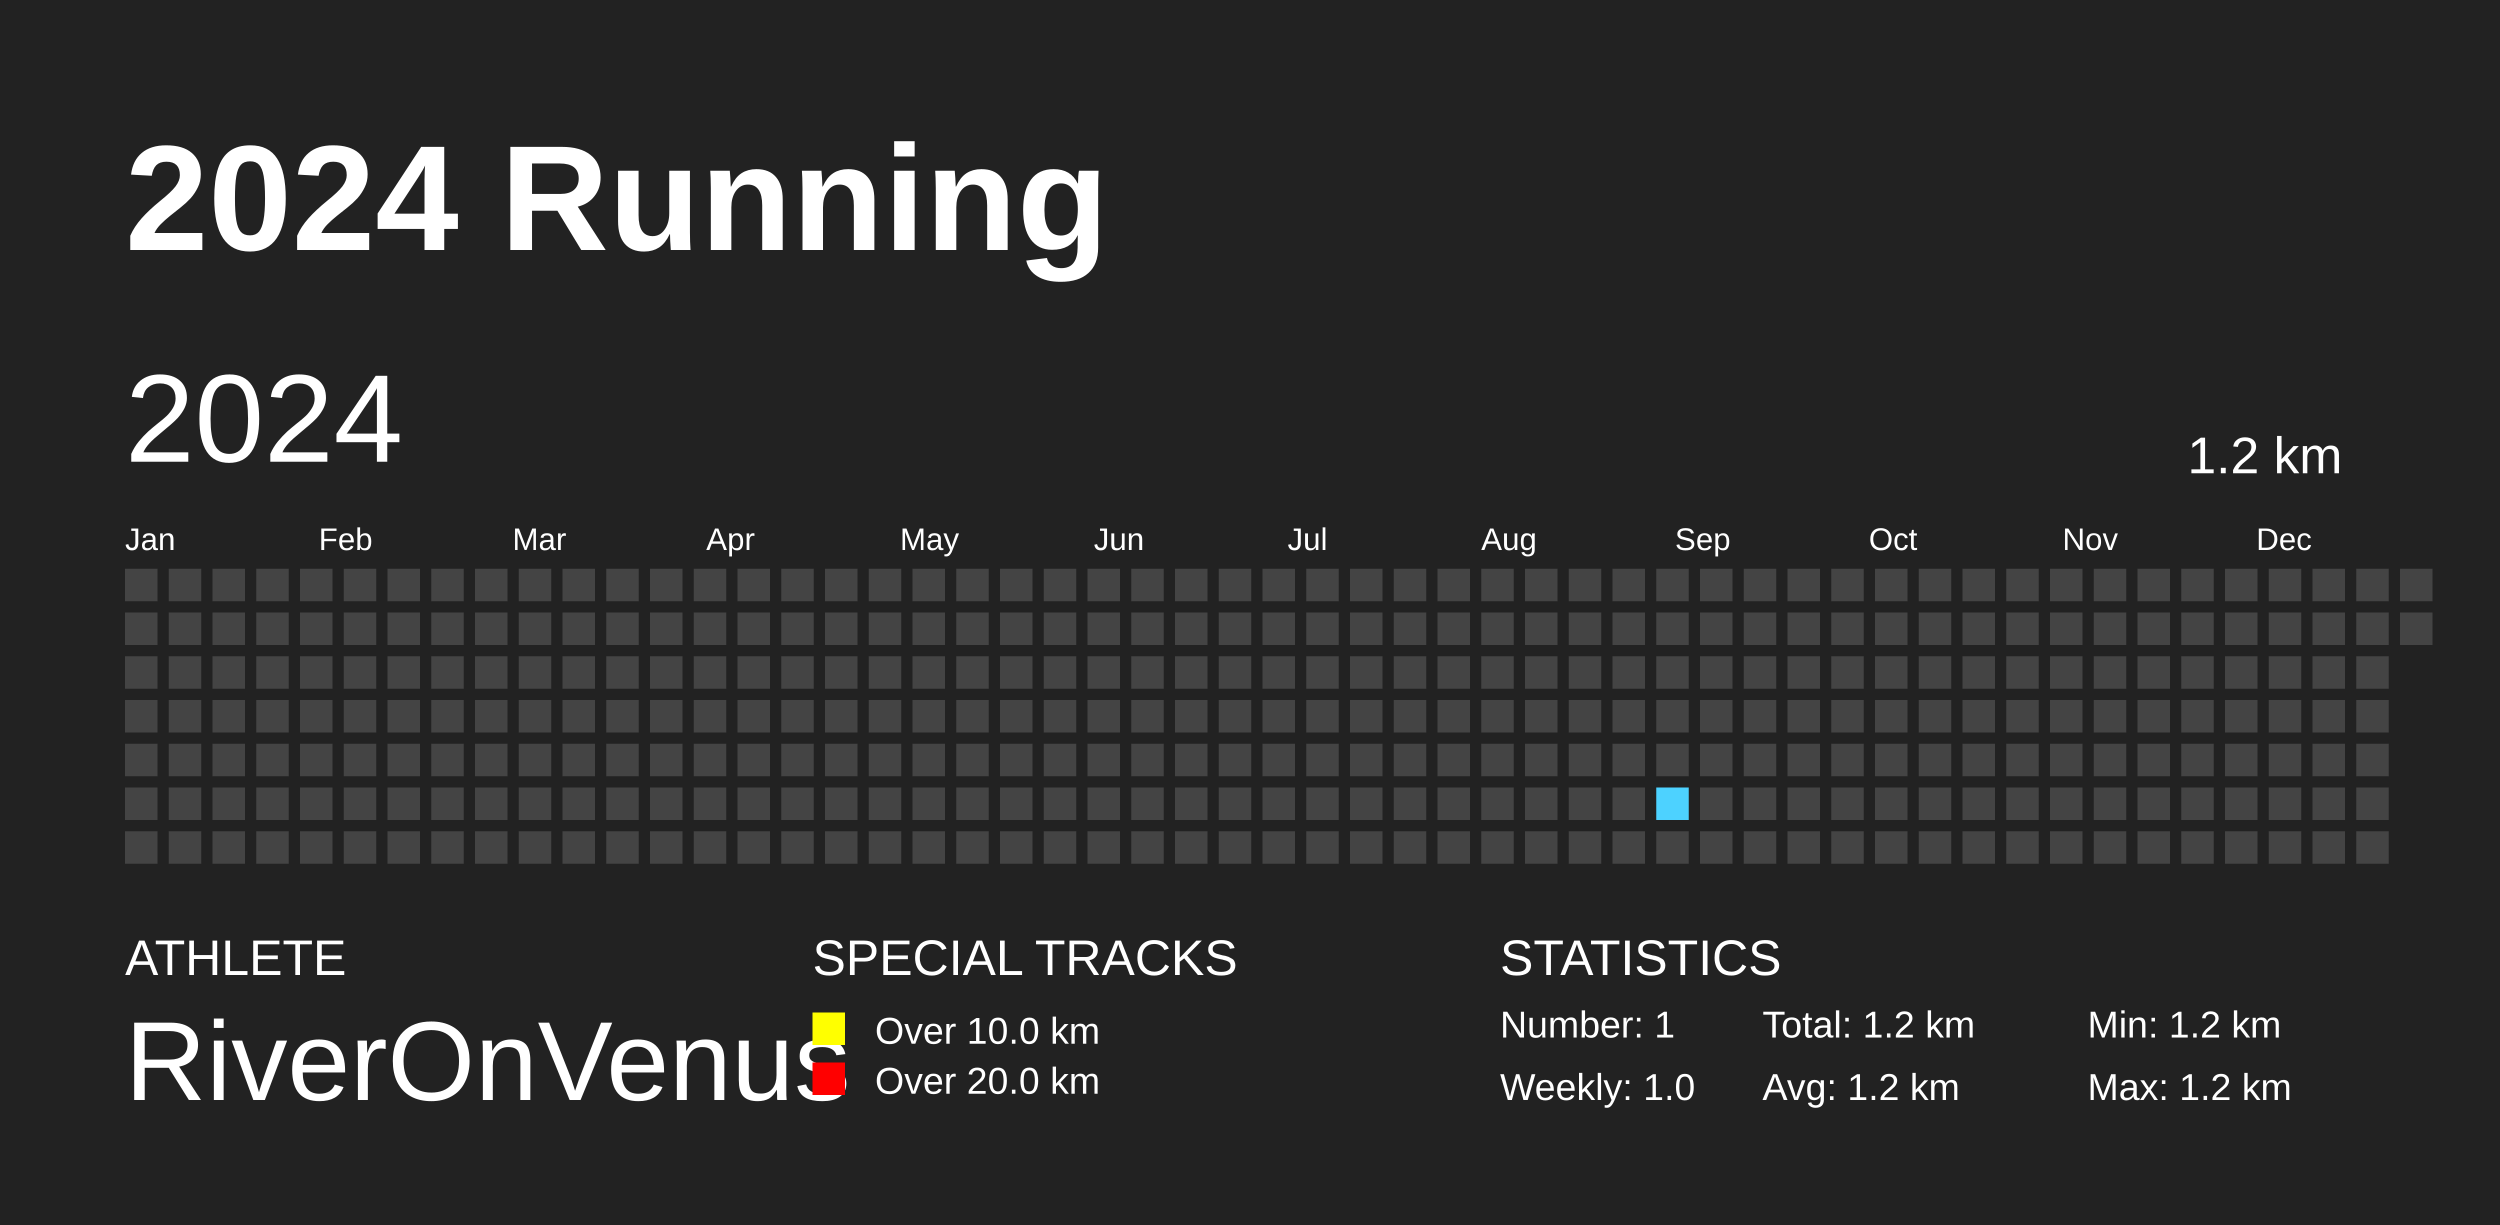
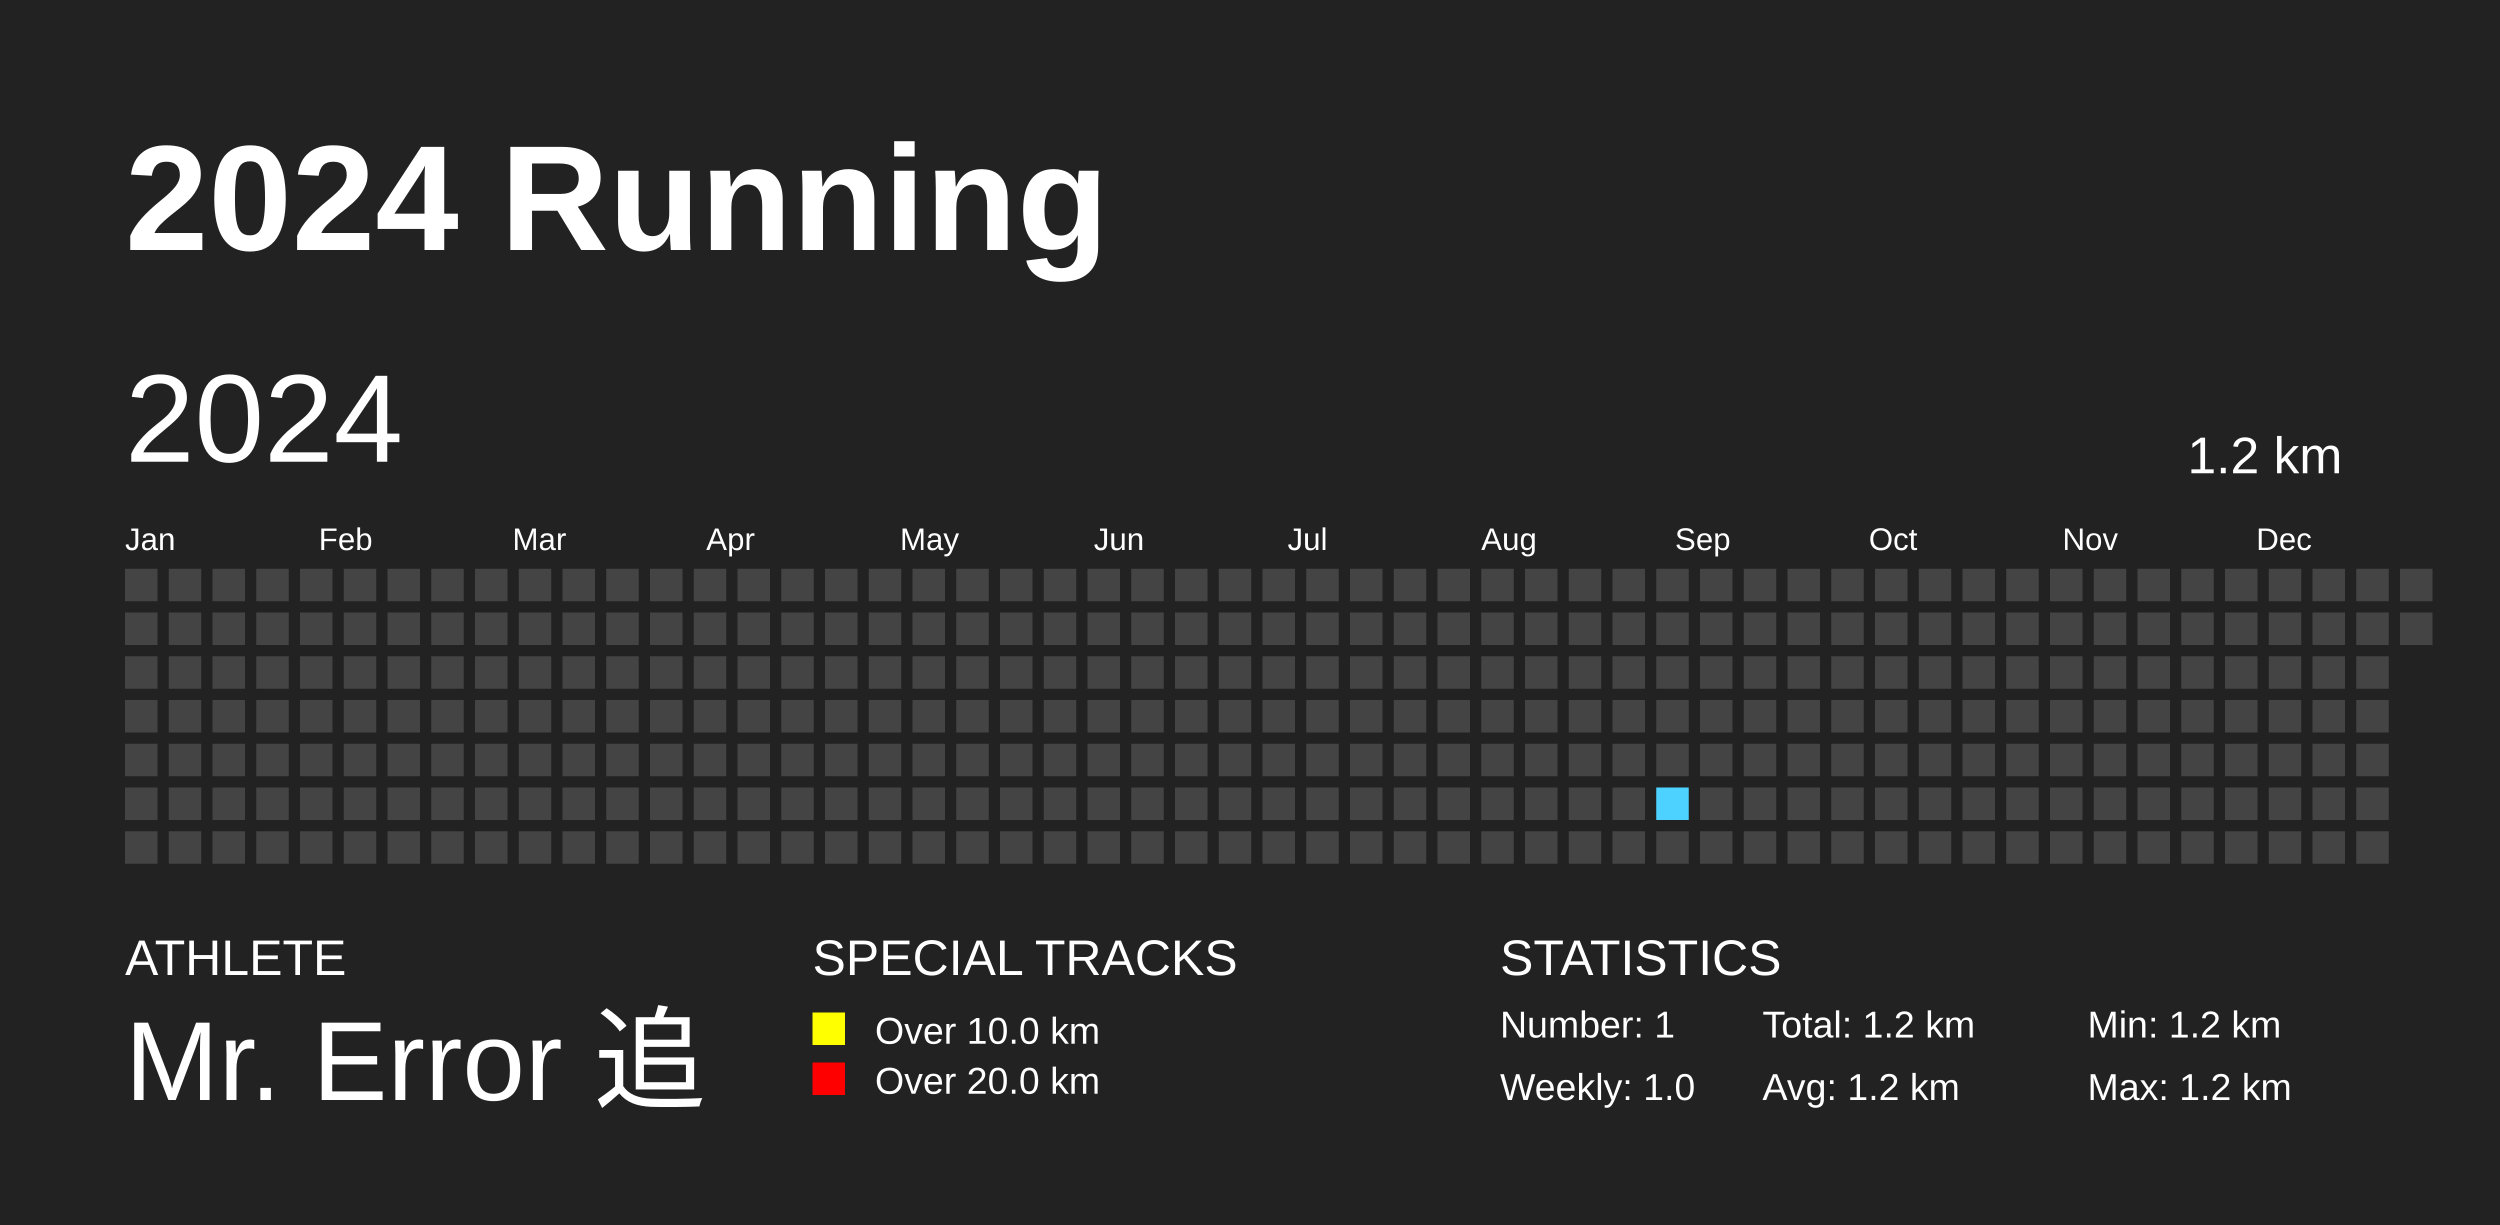
<svg xmlns="http://www.w3.org/2000/svg" baseProfile="full" height="98mm" version="1.1" viewBox="0,0,200,98" width="200mm">
  <defs />
  <rect fill="#222222" height="98" width="200" x="0" y="0" />
  <text fill="#FFFFFF" style="font-size:12px; font-family:Arial; font-weight:bold;" x="10" y="20">2024 Running</text>
  <text fill="#FFFFFF" style="font-size:4px; font-family:Arial" x="10" y="78">ATHLETE</text>
-   <text fill="#FFFFFF" style="font-size:9px; font-family:Arial" x="10" y="88">RiverOnVenus</text>
+   <text fill="#FFFFFF" style="font-size:9px; font-family:Arial" x="10" y="88">Mr. Error 追</text>
  <text fill="#FFFFFF" style="font-size:4px; font-family:Arial" x="65" y="78">SPECIAL TRACKS</text>
  <rect fill="yellow" height="2.6" width="2.6" x="65" y="81" />
  <text fill="#FFFFFF" style="font-size:3px; font-family:Arial" x="70" y="83.5">Over 10.0 km</text>
  <rect fill="red" height="2.6" width="2.6" x="65" y="85" />
  <text fill="#FFFFFF" style="font-size:3px; font-family:Arial" x="70" y="87.5">Over 20.0 km</text>
  <text fill="#FFFFFF" style="font-size:4px; font-family:Arial" x="120" y="78">STATISTICS</text>
  <text fill="#FFFFFF" style="font-size:3px; font-family:Arial" x="120" y="83">Number: 1</text>
  <text fill="#FFFFFF" style="font-size:3px; font-family:Arial" x="120" y="88">Weekly: 1.0</text>
  <text fill="#FFFFFF" style="font-size:3px; font-family:Arial" x="141" y="83">Total: 1.2 km</text>
  <text fill="#FFFFFF" style="font-size:3px; font-family:Arial" x="141" y="88">Avg: 1.2 km</text>
  <text fill="#FFFFFF" style="font-size:3px; font-family:Arial" x="167" y="83">Min: 1.2 km</text>
  <text fill="#FFFFFF" style="font-size:3px; font-family:Arial" x="167" y="88">Max: 1.2 km</text>
  <text dominant-baseline="hanging" fill="#FFFFFF" style="font-size:10.0px; font-family:Arial;" x="10" y="30">2024</text>
  <text dominant-baseline="hanging" fill="#FFFFFF" style="font-size:4.125px; font-family:Arial;" x="175" y="35">1.2 km</text>
  <text fill="#FFFFFF" style="font-size:2.5px; font-family:Arial" x="10.0" y="44">Jan</text>
  <text fill="#FFFFFF" style="font-size:2.5px; font-family:Arial" x="25.5" y="44">Feb</text>
  <text fill="#FFFFFF" style="font-size:2.5px; font-family:Arial" x="41.0" y="44">Mar</text>
  <text fill="#FFFFFF" style="font-size:2.5px; font-family:Arial" x="56.5" y="44">Apr</text>
  <text fill="#FFFFFF" style="font-size:2.5px; font-family:Arial" x="72.0" y="44">May</text>
  <text fill="#FFFFFF" style="font-size:2.5px; font-family:Arial" x="87.5" y="44">Jun</text>
  <text fill="#FFFFFF" style="font-size:2.5px; font-family:Arial" x="103.0" y="44">Jul</text>
  <text fill="#FFFFFF" style="font-size:2.5px; font-family:Arial" x="118.5" y="44">Aug</text>
  <text fill="#FFFFFF" style="font-size:2.5px; font-family:Arial" x="134.0" y="44">Sep</text>
  <text fill="#FFFFFF" style="font-size:2.5px; font-family:Arial" x="149.5" y="44">Oct</text>
  <text fill="#FFFFFF" style="font-size:2.5px; font-family:Arial" x="165.0" y="44">Nov</text>
  <text fill="#FFFFFF" style="font-size:2.5px; font-family:Arial" x="180.5" y="44">Dec</text>
  <rect fill="#444444" height="2.6" width="2.6" x="10.0" y="45.5" />
  <rect fill="#444444" height="2.6" width="2.6" x="10.0" y="49.0" />
  <rect fill="#444444" height="2.6" width="2.6" x="10.0" y="52.5" />
  <rect fill="#444444" height="2.6" width="2.6" x="10.0" y="56.0" />
  <rect fill="#444444" height="2.6" width="2.6" x="10.0" y="59.5" />
  <rect fill="#444444" height="2.6" width="2.6" x="10.0" y="63.0" />
  <rect fill="#444444" height="2.6" width="2.6" x="10.0" y="66.5" />
  <rect fill="#444444" height="2.6" width="2.6" x="13.5" y="45.5" />
  <rect fill="#444444" height="2.6" width="2.6" x="13.5" y="49.0" />
  <rect fill="#444444" height="2.6" width="2.6" x="13.5" y="52.5" />
  <rect fill="#444444" height="2.6" width="2.6" x="13.5" y="56.0" />
  <rect fill="#444444" height="2.6" width="2.6" x="13.5" y="59.5" />
  <rect fill="#444444" height="2.6" width="2.6" x="13.5" y="63.0" />
  <rect fill="#444444" height="2.6" width="2.6" x="13.5" y="66.5" />
  <rect fill="#444444" height="2.6" width="2.6" x="17.0" y="45.5" />
  <rect fill="#444444" height="2.6" width="2.6" x="17.0" y="49.0" />
  <rect fill="#444444" height="2.6" width="2.6" x="17.0" y="52.5" />
  <rect fill="#444444" height="2.6" width="2.6" x="17.0" y="56.0" />
  <rect fill="#444444" height="2.6" width="2.6" x="17.0" y="59.5" />
  <rect fill="#444444" height="2.6" width="2.6" x="17.0" y="63.0" />
  <rect fill="#444444" height="2.6" width="2.6" x="17.0" y="66.5" />
  <rect fill="#444444" height="2.6" width="2.6" x="20.5" y="45.5" />
  <rect fill="#444444" height="2.6" width="2.6" x="20.5" y="49.0" />
  <rect fill="#444444" height="2.6" width="2.6" x="20.5" y="52.5" />
  <rect fill="#444444" height="2.6" width="2.6" x="20.5" y="56.0" />
  <rect fill="#444444" height="2.6" width="2.6" x="20.5" y="59.5" />
  <rect fill="#444444" height="2.6" width="2.6" x="20.5" y="63.0" />
  <rect fill="#444444" height="2.6" width="2.6" x="20.5" y="66.5" />
  <rect fill="#444444" height="2.6" width="2.6" x="24.0" y="45.5" />
  <rect fill="#444444" height="2.6" width="2.6" x="24.0" y="49.0" />
  <rect fill="#444444" height="2.6" width="2.6" x="24.0" y="52.5" />
  <rect fill="#444444" height="2.6" width="2.6" x="24.0" y="56.0" />
  <rect fill="#444444" height="2.6" width="2.6" x="24.0" y="59.5" />
  <rect fill="#444444" height="2.6" width="2.6" x="24.0" y="63.0" />
  <rect fill="#444444" height="2.6" width="2.6" x="24.0" y="66.5" />
  <rect fill="#444444" height="2.6" width="2.6" x="27.5" y="45.5" />
  <rect fill="#444444" height="2.6" width="2.6" x="27.5" y="49.0" />
  <rect fill="#444444" height="2.6" width="2.6" x="27.5" y="52.5" />
  <rect fill="#444444" height="2.6" width="2.6" x="27.5" y="56.0" />
  <rect fill="#444444" height="2.6" width="2.6" x="27.5" y="59.5" />
  <rect fill="#444444" height="2.6" width="2.6" x="27.5" y="63.0" />
  <rect fill="#444444" height="2.6" width="2.6" x="27.5" y="66.5" />
  <rect fill="#444444" height="2.6" width="2.6" x="31.0" y="45.5" />
  <rect fill="#444444" height="2.6" width="2.6" x="31.0" y="49.0" />
  <rect fill="#444444" height="2.6" width="2.6" x="31.0" y="52.5" />
  <rect fill="#444444" height="2.6" width="2.6" x="31.0" y="56.0" />
  <rect fill="#444444" height="2.6" width="2.6" x="31.0" y="59.5" />
  <rect fill="#444444" height="2.6" width="2.6" x="31.0" y="63.0" />
  <rect fill="#444444" height="2.6" width="2.6" x="31.0" y="66.5" />
  <rect fill="#444444" height="2.6" width="2.6" x="34.5" y="45.5" />
  <rect fill="#444444" height="2.6" width="2.6" x="34.5" y="49.0" />
  <rect fill="#444444" height="2.6" width="2.6" x="34.5" y="52.5" />
  <rect fill="#444444" height="2.6" width="2.6" x="34.5" y="56.0" />
  <rect fill="#444444" height="2.6" width="2.6" x="34.5" y="59.5" />
  <rect fill="#444444" height="2.6" width="2.6" x="34.5" y="63.0" />
  <rect fill="#444444" height="2.6" width="2.6" x="34.5" y="66.5" />
  <rect fill="#444444" height="2.6" width="2.6" x="38.0" y="45.5" />
  <rect fill="#444444" height="2.6" width="2.6" x="38.0" y="49.0" />
  <rect fill="#444444" height="2.6" width="2.6" x="38.0" y="52.5" />
  <rect fill="#444444" height="2.6" width="2.6" x="38.0" y="56.0" />
  <rect fill="#444444" height="2.6" width="2.6" x="38.0" y="59.5" />
  <rect fill="#444444" height="2.6" width="2.6" x="38.0" y="63.0" />
  <rect fill="#444444" height="2.6" width="2.6" x="38.0" y="66.5" />
  <rect fill="#444444" height="2.6" width="2.6" x="41.5" y="45.5" />
  <rect fill="#444444" height="2.6" width="2.6" x="41.5" y="49.0" />
  <rect fill="#444444" height="2.6" width="2.6" x="41.5" y="52.5" />
  <rect fill="#444444" height="2.6" width="2.6" x="41.5" y="56.0" />
  <rect fill="#444444" height="2.6" width="2.6" x="41.5" y="59.5" />
  <rect fill="#444444" height="2.6" width="2.6" x="41.5" y="63.0" />
  <rect fill="#444444" height="2.6" width="2.6" x="41.5" y="66.5" />
  <rect fill="#444444" height="2.6" width="2.6" x="45.0" y="45.5" />
  <rect fill="#444444" height="2.6" width="2.6" x="45.0" y="49.0" />
  <rect fill="#444444" height="2.6" width="2.6" x="45.0" y="52.5" />
  <rect fill="#444444" height="2.6" width="2.6" x="45.0" y="56.0" />
  <rect fill="#444444" height="2.6" width="2.6" x="45.0" y="59.5" />
  <rect fill="#444444" height="2.6" width="2.6" x="45.0" y="63.0" />
  <rect fill="#444444" height="2.6" width="2.6" x="45.0" y="66.5" />
  <rect fill="#444444" height="2.6" width="2.6" x="48.5" y="45.5" />
  <rect fill="#444444" height="2.6" width="2.6" x="48.5" y="49.0" />
  <rect fill="#444444" height="2.6" width="2.6" x="48.5" y="52.5" />
  <rect fill="#444444" height="2.6" width="2.6" x="48.5" y="56.0" />
  <rect fill="#444444" height="2.6" width="2.6" x="48.5" y="59.5" />
  <rect fill="#444444" height="2.6" width="2.6" x="48.5" y="63.0" />
  <rect fill="#444444" height="2.6" width="2.6" x="48.5" y="66.5" />
  <rect fill="#444444" height="2.6" width="2.6" x="52.0" y="45.5" />
  <rect fill="#444444" height="2.6" width="2.6" x="52.0" y="49.0" />
  <rect fill="#444444" height="2.6" width="2.6" x="52.0" y="52.5" />
  <rect fill="#444444" height="2.6" width="2.6" x="52.0" y="56.0" />
  <rect fill="#444444" height="2.6" width="2.6" x="52.0" y="59.5" />
  <rect fill="#444444" height="2.6" width="2.6" x="52.0" y="63.0" />
  <rect fill="#444444" height="2.6" width="2.6" x="52.0" y="66.5" />
  <rect fill="#444444" height="2.6" width="2.6" x="55.5" y="45.5" />
  <rect fill="#444444" height="2.6" width="2.6" x="55.5" y="49.0" />
  <rect fill="#444444" height="2.6" width="2.6" x="55.5" y="52.5" />
  <rect fill="#444444" height="2.6" width="2.6" x="55.5" y="56.0" />
  <rect fill="#444444" height="2.6" width="2.6" x="55.5" y="59.5" />
  <rect fill="#444444" height="2.6" width="2.6" x="55.5" y="63.0" />
  <rect fill="#444444" height="2.6" width="2.6" x="55.5" y="66.5" />
  <rect fill="#444444" height="2.6" width="2.6" x="59.0" y="45.5" />
  <rect fill="#444444" height="2.6" width="2.6" x="59.0" y="49.0" />
  <rect fill="#444444" height="2.6" width="2.6" x="59.0" y="52.5" />
  <rect fill="#444444" height="2.6" width="2.6" x="59.0" y="56.0" />
  <rect fill="#444444" height="2.6" width="2.6" x="59.0" y="59.5" />
  <rect fill="#444444" height="2.6" width="2.6" x="59.0" y="63.0" />
  <rect fill="#444444" height="2.6" width="2.6" x="59.0" y="66.5" />
  <rect fill="#444444" height="2.6" width="2.6" x="62.5" y="45.5" />
  <rect fill="#444444" height="2.6" width="2.6" x="62.5" y="49.0" />
  <rect fill="#444444" height="2.6" width="2.6" x="62.5" y="52.5" />
  <rect fill="#444444" height="2.6" width="2.6" x="62.5" y="56.0" />
  <rect fill="#444444" height="2.6" width="2.6" x="62.5" y="59.5" />
  <rect fill="#444444" height="2.6" width="2.6" x="62.5" y="63.0" />
  <rect fill="#444444" height="2.6" width="2.6" x="62.5" y="66.5" />
  <rect fill="#444444" height="2.6" width="2.6" x="66.0" y="45.5" />
  <rect fill="#444444" height="2.6" width="2.6" x="66.0" y="49.0" />
  <rect fill="#444444" height="2.6" width="2.6" x="66.0" y="52.5" />
  <rect fill="#444444" height="2.6" width="2.6" x="66.0" y="56.0" />
  <rect fill="#444444" height="2.6" width="2.6" x="66.0" y="59.5" />
  <rect fill="#444444" height="2.6" width="2.6" x="66.0" y="63.0" />
  <rect fill="#444444" height="2.6" width="2.6" x="66.0" y="66.5" />
  <rect fill="#444444" height="2.6" width="2.6" x="69.5" y="45.5" />
  <rect fill="#444444" height="2.6" width="2.6" x="69.5" y="49.0" />
  <rect fill="#444444" height="2.6" width="2.6" x="69.5" y="52.5" />
  <rect fill="#444444" height="2.6" width="2.6" x="69.5" y="56.0" />
  <rect fill="#444444" height="2.6" width="2.6" x="69.5" y="59.5" />
  <rect fill="#444444" height="2.6" width="2.6" x="69.5" y="63.0" />
  <rect fill="#444444" height="2.6" width="2.6" x="69.5" y="66.5" />
  <rect fill="#444444" height="2.6" width="2.6" x="73.0" y="45.5" />
  <rect fill="#444444" height="2.6" width="2.6" x="73.0" y="49.0" />
  <rect fill="#444444" height="2.6" width="2.6" x="73.0" y="52.5" />
  <rect fill="#444444" height="2.6" width="2.6" x="73.0" y="56.0" />
  <rect fill="#444444" height="2.6" width="2.6" x="73.0" y="59.5" />
  <rect fill="#444444" height="2.6" width="2.6" x="73.0" y="63.0" />
  <rect fill="#444444" height="2.6" width="2.6" x="73.0" y="66.5" />
  <rect fill="#444444" height="2.6" width="2.6" x="76.5" y="45.5" />
  <rect fill="#444444" height="2.6" width="2.6" x="76.5" y="49.0" />
  <rect fill="#444444" height="2.6" width="2.6" x="76.5" y="52.5" />
  <rect fill="#444444" height="2.6" width="2.6" x="76.5" y="56.0" />
  <rect fill="#444444" height="2.6" width="2.6" x="76.5" y="59.5" />
  <rect fill="#444444" height="2.6" width="2.6" x="76.5" y="63.0" />
  <rect fill="#444444" height="2.6" width="2.6" x="76.5" y="66.5" />
  <rect fill="#444444" height="2.6" width="2.6" x="80.0" y="45.5" />
  <rect fill="#444444" height="2.6" width="2.6" x="80.0" y="49.0" />
  <rect fill="#444444" height="2.6" width="2.6" x="80.0" y="52.5" />
  <rect fill="#444444" height="2.6" width="2.6" x="80.0" y="56.0" />
  <rect fill="#444444" height="2.6" width="2.6" x="80.0" y="59.5" />
  <rect fill="#444444" height="2.6" width="2.6" x="80.0" y="63.0" />
  <rect fill="#444444" height="2.6" width="2.6" x="80.0" y="66.5" />
  <rect fill="#444444" height="2.6" width="2.6" x="83.5" y="45.5" />
  <rect fill="#444444" height="2.6" width="2.6" x="83.5" y="49.0" />
  <rect fill="#444444" height="2.6" width="2.6" x="83.5" y="52.5" />
  <rect fill="#444444" height="2.6" width="2.6" x="83.5" y="56.0" />
  <rect fill="#444444" height="2.6" width="2.6" x="83.5" y="59.5" />
  <rect fill="#444444" height="2.6" width="2.6" x="83.5" y="63.0" />
  <rect fill="#444444" height="2.6" width="2.6" x="83.5" y="66.5" />
  <rect fill="#444444" height="2.6" width="2.6" x="87.0" y="45.5" />
  <rect fill="#444444" height="2.6" width="2.6" x="87.0" y="49.0" />
  <rect fill="#444444" height="2.6" width="2.6" x="87.0" y="52.5" />
  <rect fill="#444444" height="2.6" width="2.6" x="87.0" y="56.0" />
  <rect fill="#444444" height="2.6" width="2.6" x="87.0" y="59.5" />
  <rect fill="#444444" height="2.6" width="2.6" x="87.0" y="63.0" />
  <rect fill="#444444" height="2.6" width="2.6" x="87.0" y="66.5" />
  <rect fill="#444444" height="2.6" width="2.6" x="90.5" y="45.5" />
  <rect fill="#444444" height="2.6" width="2.6" x="90.5" y="49.0" />
  <rect fill="#444444" height="2.6" width="2.6" x="90.5" y="52.5" />
  <rect fill="#444444" height="2.6" width="2.6" x="90.5" y="56.0" />
  <rect fill="#444444" height="2.6" width="2.6" x="90.5" y="59.5" />
  <rect fill="#444444" height="2.6" width="2.6" x="90.5" y="63.0" />
  <rect fill="#444444" height="2.6" width="2.6" x="90.5" y="66.5" />
  <rect fill="#444444" height="2.6" width="2.6" x="94.0" y="45.5" />
  <rect fill="#444444" height="2.6" width="2.6" x="94.0" y="49.0" />
  <rect fill="#444444" height="2.6" width="2.6" x="94.0" y="52.5" />
  <rect fill="#444444" height="2.6" width="2.6" x="94.0" y="56.0" />
  <rect fill="#444444" height="2.6" width="2.6" x="94.0" y="59.5" />
  <rect fill="#444444" height="2.6" width="2.6" x="94.0" y="63.0" />
  <rect fill="#444444" height="2.6" width="2.6" x="94.0" y="66.5" />
  <rect fill="#444444" height="2.6" width="2.6" x="97.5" y="45.5" />
  <rect fill="#444444" height="2.6" width="2.6" x="97.5" y="49.0" />
  <rect fill="#444444" height="2.6" width="2.6" x="97.5" y="52.5" />
  <rect fill="#444444" height="2.6" width="2.6" x="97.5" y="56.0" />
  <rect fill="#444444" height="2.6" width="2.6" x="97.5" y="59.5" />
  <rect fill="#444444" height="2.6" width="2.6" x="97.5" y="63.0" />
  <rect fill="#444444" height="2.6" width="2.6" x="97.5" y="66.5" />
  <rect fill="#444444" height="2.6" width="2.6" x="101.0" y="45.5" />
  <rect fill="#444444" height="2.6" width="2.6" x="101.0" y="49.0" />
  <rect fill="#444444" height="2.6" width="2.6" x="101.0" y="52.5" />
  <rect fill="#444444" height="2.6" width="2.6" x="101.0" y="56.0" />
  <rect fill="#444444" height="2.6" width="2.6" x="101.0" y="59.5" />
  <rect fill="#444444" height="2.6" width="2.6" x="101.0" y="63.0" />
  <rect fill="#444444" height="2.6" width="2.6" x="101.0" y="66.5" />
  <rect fill="#444444" height="2.6" width="2.6" x="104.5" y="45.5" />
  <rect fill="#444444" height="2.6" width="2.6" x="104.5" y="49.0" />
  <rect fill="#444444" height="2.6" width="2.6" x="104.5" y="52.5" />
  <rect fill="#444444" height="2.6" width="2.6" x="104.5" y="56.0" />
  <rect fill="#444444" height="2.6" width="2.6" x="104.5" y="59.5" />
  <rect fill="#444444" height="2.6" width="2.6" x="104.5" y="63.0" />
  <rect fill="#444444" height="2.6" width="2.6" x="104.5" y="66.5" />
  <rect fill="#444444" height="2.6" width="2.6" x="108.0" y="45.5" />
  <rect fill="#444444" height="2.6" width="2.6" x="108.0" y="49.0" />
  <rect fill="#444444" height="2.6" width="2.6" x="108.0" y="52.5" />
  <rect fill="#444444" height="2.6" width="2.6" x="108.0" y="56.0" />
  <rect fill="#444444" height="2.6" width="2.6" x="108.0" y="59.5" />
  <rect fill="#444444" height="2.6" width="2.6" x="108.0" y="63.0" />
  <rect fill="#444444" height="2.6" width="2.6" x="108.0" y="66.5" />
  <rect fill="#444444" height="2.6" width="2.6" x="111.5" y="45.5" />
  <rect fill="#444444" height="2.6" width="2.6" x="111.5" y="49.0" />
  <rect fill="#444444" height="2.6" width="2.6" x="111.5" y="52.5" />
  <rect fill="#444444" height="2.6" width="2.6" x="111.5" y="56.0" />
  <rect fill="#444444" height="2.6" width="2.6" x="111.5" y="59.5" />
  <rect fill="#444444" height="2.6" width="2.6" x="111.5" y="63.0" />
  <rect fill="#444444" height="2.6" width="2.6" x="111.5" y="66.5" />
  <rect fill="#444444" height="2.6" width="2.6" x="115.0" y="45.5" />
  <rect fill="#444444" height="2.6" width="2.6" x="115.0" y="49.0" />
  <rect fill="#444444" height="2.6" width="2.6" x="115.0" y="52.5" />
  <rect fill="#444444" height="2.6" width="2.6" x="115.0" y="56.0" />
  <rect fill="#444444" height="2.6" width="2.6" x="115.0" y="59.5" />
  <rect fill="#444444" height="2.6" width="2.6" x="115.0" y="63.0" />
  <rect fill="#444444" height="2.6" width="2.6" x="115.0" y="66.5" />
  <rect fill="#444444" height="2.6" width="2.6" x="118.5" y="45.5" />
  <rect fill="#444444" height="2.6" width="2.6" x="118.5" y="49.0" />
  <rect fill="#444444" height="2.6" width="2.6" x="118.5" y="52.5" />
  <rect fill="#444444" height="2.6" width="2.6" x="118.5" y="56.0" />
  <rect fill="#444444" height="2.6" width="2.6" x="118.5" y="59.5" />
  <rect fill="#444444" height="2.6" width="2.6" x="118.5" y="63.0" />
  <rect fill="#444444" height="2.6" width="2.6" x="118.5" y="66.5" />
  <rect fill="#444444" height="2.6" width="2.6" x="122.0" y="45.5" />
  <rect fill="#444444" height="2.6" width="2.6" x="122.0" y="49.0" />
  <rect fill="#444444" height="2.6" width="2.6" x="122.0" y="52.5" />
  <rect fill="#444444" height="2.6" width="2.6" x="122.0" y="56.0" />
  <rect fill="#444444" height="2.6" width="2.6" x="122.0" y="59.5" />
  <rect fill="#444444" height="2.6" width="2.6" x="122.0" y="63.0" />
  <rect fill="#444444" height="2.6" width="2.6" x="122.0" y="66.5" />
  <rect fill="#444444" height="2.6" width="2.6" x="125.5" y="45.5" />
  <rect fill="#444444" height="2.6" width="2.6" x="125.5" y="49.0" />
  <rect fill="#444444" height="2.6" width="2.6" x="125.5" y="52.5" />
  <rect fill="#444444" height="2.6" width="2.6" x="125.5" y="56.0" />
  <rect fill="#444444" height="2.6" width="2.6" x="125.5" y="59.5" />
  <rect fill="#444444" height="2.6" width="2.6" x="125.5" y="63.0" />
  <rect fill="#444444" height="2.6" width="2.6" x="125.5" y="66.5" />
  <rect fill="#444444" height="2.6" width="2.6" x="129.0" y="45.5" />
  <rect fill="#444444" height="2.6" width="2.6" x="129.0" y="49.0" />
  <rect fill="#444444" height="2.6" width="2.6" x="129.0" y="52.5" />
  <rect fill="#444444" height="2.6" width="2.6" x="129.0" y="56.0" />
  <rect fill="#444444" height="2.6" width="2.6" x="129.0" y="59.5" />
  <rect fill="#444444" height="2.6" width="2.6" x="129.0" y="63.0" />
  <rect fill="#444444" height="2.6" width="2.6" x="129.0" y="66.5" />
  <rect fill="#444444" height="2.6" width="2.6" x="132.5" y="45.5" />
  <rect fill="#444444" height="2.6" width="2.6" x="132.5" y="49.0" />
  <rect fill="#444444" height="2.6" width="2.6" x="132.5" y="52.5" />
  <rect fill="#444444" height="2.6" width="2.6" x="132.5" y="56.0" />
  <rect fill="#444444" height="2.6" width="2.6" x="132.5" y="59.5" />
  <rect fill="#4DD2FF" height="2.6" width="2.6" x="132.5" y="63.0" />
  <rect fill="#444444" height="2.6" width="2.6" x="132.5" y="66.5" />
  <rect fill="#444444" height="2.6" width="2.6" x="136.0" y="45.5" />
  <rect fill="#444444" height="2.6" width="2.6" x="136.0" y="49.0" />
  <rect fill="#444444" height="2.6" width="2.6" x="136.0" y="52.5" />
  <rect fill="#444444" height="2.6" width="2.6" x="136.0" y="56.0" />
  <rect fill="#444444" height="2.6" width="2.6" x="136.0" y="59.5" />
  <rect fill="#444444" height="2.6" width="2.6" x="136.0" y="63.0" />
  <rect fill="#444444" height="2.6" width="2.6" x="136.0" y="66.5" />
  <rect fill="#444444" height="2.6" width="2.6" x="139.5" y="45.5" />
  <rect fill="#444444" height="2.6" width="2.6" x="139.5" y="49.0" />
  <rect fill="#444444" height="2.6" width="2.6" x="139.5" y="52.5" />
  <rect fill="#444444" height="2.6" width="2.6" x="139.5" y="56.0" />
  <rect fill="#444444" height="2.6" width="2.6" x="139.5" y="59.5" />
  <rect fill="#444444" height="2.6" width="2.6" x="139.5" y="63.0" />
  <rect fill="#444444" height="2.6" width="2.6" x="139.5" y="66.5" />
  <rect fill="#444444" height="2.6" width="2.6" x="143.0" y="45.5" />
  <rect fill="#444444" height="2.6" width="2.6" x="143.0" y="49.0" />
  <rect fill="#444444" height="2.6" width="2.6" x="143.0" y="52.5" />
  <rect fill="#444444" height="2.6" width="2.6" x="143.0" y="56.0" />
  <rect fill="#444444" height="2.6" width="2.6" x="143.0" y="59.5" />
  <rect fill="#444444" height="2.6" width="2.6" x="143.0" y="63.0" />
  <rect fill="#444444" height="2.6" width="2.6" x="143.0" y="66.5" />
  <rect fill="#444444" height="2.6" width="2.6" x="146.5" y="45.5" />
  <rect fill="#444444" height="2.6" width="2.6" x="146.5" y="49.0" />
  <rect fill="#444444" height="2.6" width="2.6" x="146.5" y="52.5" />
  <rect fill="#444444" height="2.6" width="2.6" x="146.5" y="56.0" />
  <rect fill="#444444" height="2.6" width="2.6" x="146.5" y="59.5" />
  <rect fill="#444444" height="2.6" width="2.6" x="146.5" y="63.0" />
  <rect fill="#444444" height="2.6" width="2.6" x="146.5" y="66.5" />
  <rect fill="#444444" height="2.6" width="2.6" x="150.0" y="45.5" />
  <rect fill="#444444" height="2.6" width="2.6" x="150.0" y="49.0" />
  <rect fill="#444444" height="2.6" width="2.6" x="150.0" y="52.5" />
  <rect fill="#444444" height="2.6" width="2.6" x="150.0" y="56.0" />
  <rect fill="#444444" height="2.6" width="2.6" x="150.0" y="59.5" />
  <rect fill="#444444" height="2.6" width="2.6" x="150.0" y="63.0" />
  <rect fill="#444444" height="2.6" width="2.6" x="150.0" y="66.5" />
  <rect fill="#444444" height="2.6" width="2.6" x="153.5" y="45.5" />
  <rect fill="#444444" height="2.6" width="2.6" x="153.5" y="49.0" />
  <rect fill="#444444" height="2.6" width="2.6" x="153.5" y="52.5" />
  <rect fill="#444444" height="2.6" width="2.6" x="153.5" y="56.0" />
  <rect fill="#444444" height="2.6" width="2.6" x="153.5" y="59.5" />
  <rect fill="#444444" height="2.6" width="2.6" x="153.5" y="63.0" />
  <rect fill="#444444" height="2.6" width="2.6" x="153.5" y="66.5" />
  <rect fill="#444444" height="2.6" width="2.6" x="157.0" y="45.5" />
  <rect fill="#444444" height="2.6" width="2.6" x="157.0" y="49.0" />
  <rect fill="#444444" height="2.6" width="2.6" x="157.0" y="52.5" />
  <rect fill="#444444" height="2.6" width="2.6" x="157.0" y="56.0" />
  <rect fill="#444444" height="2.6" width="2.6" x="157.0" y="59.5" />
  <rect fill="#444444" height="2.6" width="2.6" x="157.0" y="63.0" />
  <rect fill="#444444" height="2.6" width="2.6" x="157.0" y="66.5" />
  <rect fill="#444444" height="2.6" width="2.6" x="160.5" y="45.5" />
  <rect fill="#444444" height="2.6" width="2.6" x="160.5" y="49.0" />
  <rect fill="#444444" height="2.6" width="2.6" x="160.5" y="52.5" />
  <rect fill="#444444" height="2.6" width="2.6" x="160.5" y="56.0" />
  <rect fill="#444444" height="2.6" width="2.6" x="160.5" y="59.5" />
  <rect fill="#444444" height="2.6" width="2.6" x="160.5" y="63.0" />
  <rect fill="#444444" height="2.6" width="2.6" x="160.5" y="66.5" />
  <rect fill="#444444" height="2.6" width="2.6" x="164.0" y="45.5" />
  <rect fill="#444444" height="2.6" width="2.6" x="164.0" y="49.0" />
  <rect fill="#444444" height="2.6" width="2.6" x="164.0" y="52.5" />
  <rect fill="#444444" height="2.6" width="2.6" x="164.0" y="56.0" />
  <rect fill="#444444" height="2.6" width="2.6" x="164.0" y="59.5" />
  <rect fill="#444444" height="2.6" width="2.6" x="164.0" y="63.0" />
  <rect fill="#444444" height="2.6" width="2.6" x="164.0" y="66.5" />
  <rect fill="#444444" height="2.6" width="2.6" x="167.5" y="45.5" />
  <rect fill="#444444" height="2.6" width="2.6" x="167.5" y="49.0" />
  <rect fill="#444444" height="2.6" width="2.6" x="167.5" y="52.5" />
  <rect fill="#444444" height="2.6" width="2.6" x="167.5" y="56.0" />
  <rect fill="#444444" height="2.6" width="2.6" x="167.5" y="59.5" />
  <rect fill="#444444" height="2.6" width="2.6" x="167.5" y="63.0" />
  <rect fill="#444444" height="2.6" width="2.6" x="167.5" y="66.5" />
  <rect fill="#444444" height="2.6" width="2.6" x="171.0" y="45.5" />
  <rect fill="#444444" height="2.6" width="2.6" x="171.0" y="49.0" />
  <rect fill="#444444" height="2.6" width="2.6" x="171.0" y="52.5" />
  <rect fill="#444444" height="2.6" width="2.6" x="171.0" y="56.0" />
  <rect fill="#444444" height="2.6" width="2.6" x="171.0" y="59.5" />
  <rect fill="#444444" height="2.6" width="2.6" x="171.0" y="63.0" />
  <rect fill="#444444" height="2.6" width="2.6" x="171.0" y="66.5" />
  <rect fill="#444444" height="2.6" width="2.6" x="174.5" y="45.5" />
  <rect fill="#444444" height="2.6" width="2.6" x="174.5" y="49.0" />
  <rect fill="#444444" height="2.6" width="2.6" x="174.5" y="52.5" />
  <rect fill="#444444" height="2.6" width="2.6" x="174.5" y="56.0" />
  <rect fill="#444444" height="2.6" width="2.6" x="174.5" y="59.5" />
  <rect fill="#444444" height="2.6" width="2.6" x="174.5" y="63.0" />
  <rect fill="#444444" height="2.6" width="2.6" x="174.5" y="66.5" />
  <rect fill="#444444" height="2.6" width="2.6" x="178.0" y="45.5" />
  <rect fill="#444444" height="2.6" width="2.6" x="178.0" y="49.0" />
  <rect fill="#444444" height="2.6" width="2.6" x="178.0" y="52.5" />
  <rect fill="#444444" height="2.6" width="2.6" x="178.0" y="56.0" />
  <rect fill="#444444" height="2.6" width="2.6" x="178.0" y="59.5" />
  <rect fill="#444444" height="2.6" width="2.6" x="178.0" y="63.0" />
  <rect fill="#444444" height="2.6" width="2.6" x="178.0" y="66.5" />
  <rect fill="#444444" height="2.6" width="2.6" x="181.5" y="45.5" />
  <rect fill="#444444" height="2.6" width="2.6" x="181.5" y="49.0" />
  <rect fill="#444444" height="2.6" width="2.6" x="181.5" y="52.5" />
  <rect fill="#444444" height="2.6" width="2.6" x="181.5" y="56.0" />
  <rect fill="#444444" height="2.6" width="2.6" x="181.5" y="59.5" />
  <rect fill="#444444" height="2.6" width="2.6" x="181.5" y="63.0" />
  <rect fill="#444444" height="2.6" width="2.6" x="181.5" y="66.5" />
  <rect fill="#444444" height="2.6" width="2.6" x="185.0" y="45.5" />
  <rect fill="#444444" height="2.6" width="2.6" x="185.0" y="49.0" />
  <rect fill="#444444" height="2.6" width="2.6" x="185.0" y="52.5" />
  <rect fill="#444444" height="2.6" width="2.6" x="185.0" y="56.0" />
  <rect fill="#444444" height="2.6" width="2.6" x="185.0" y="59.5" />
  <rect fill="#444444" height="2.6" width="2.6" x="185.0" y="63.0" />
  <rect fill="#444444" height="2.6" width="2.6" x="185.0" y="66.5" />
  <rect fill="#444444" height="2.6" width="2.6" x="188.5" y="45.5" />
  <rect fill="#444444" height="2.6" width="2.6" x="188.5" y="49.0" />
  <rect fill="#444444" height="2.6" width="2.6" x="188.5" y="52.5" />
  <rect fill="#444444" height="2.6" width="2.6" x="188.5" y="56.0" />
  <rect fill="#444444" height="2.6" width="2.6" x="188.5" y="59.5" />
  <rect fill="#444444" height="2.6" width="2.6" x="188.5" y="63.0" />
  <rect fill="#444444" height="2.6" width="2.6" x="188.5" y="66.5" />
  <rect fill="#444444" height="2.6" width="2.6" x="192.0" y="45.5" />
  <rect fill="#444444" height="2.6" width="2.6" x="192.0" y="49.0" />
</svg>
